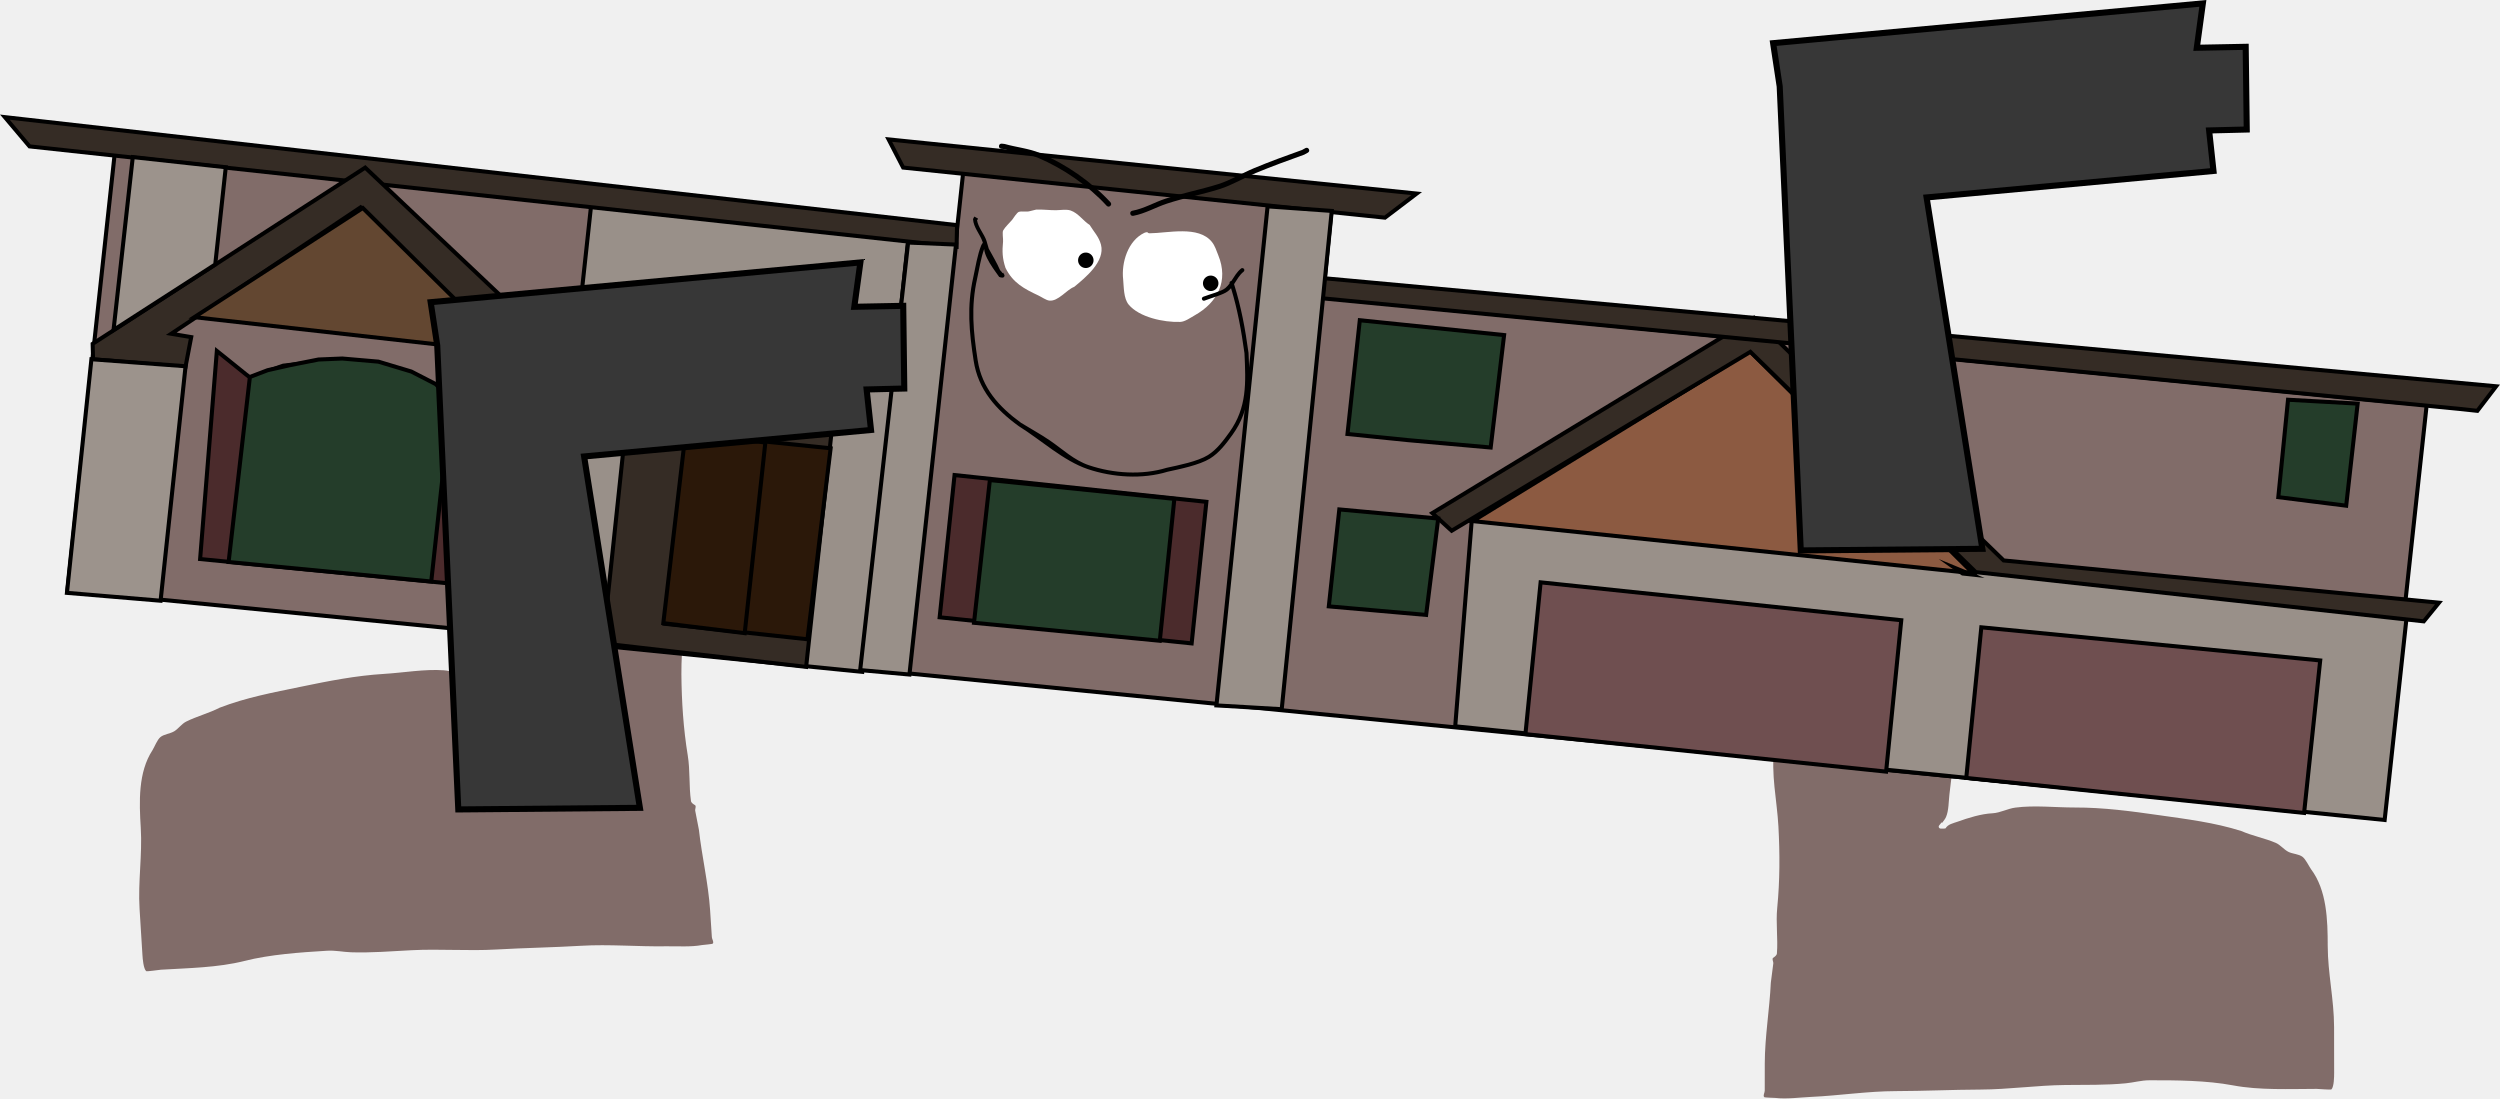
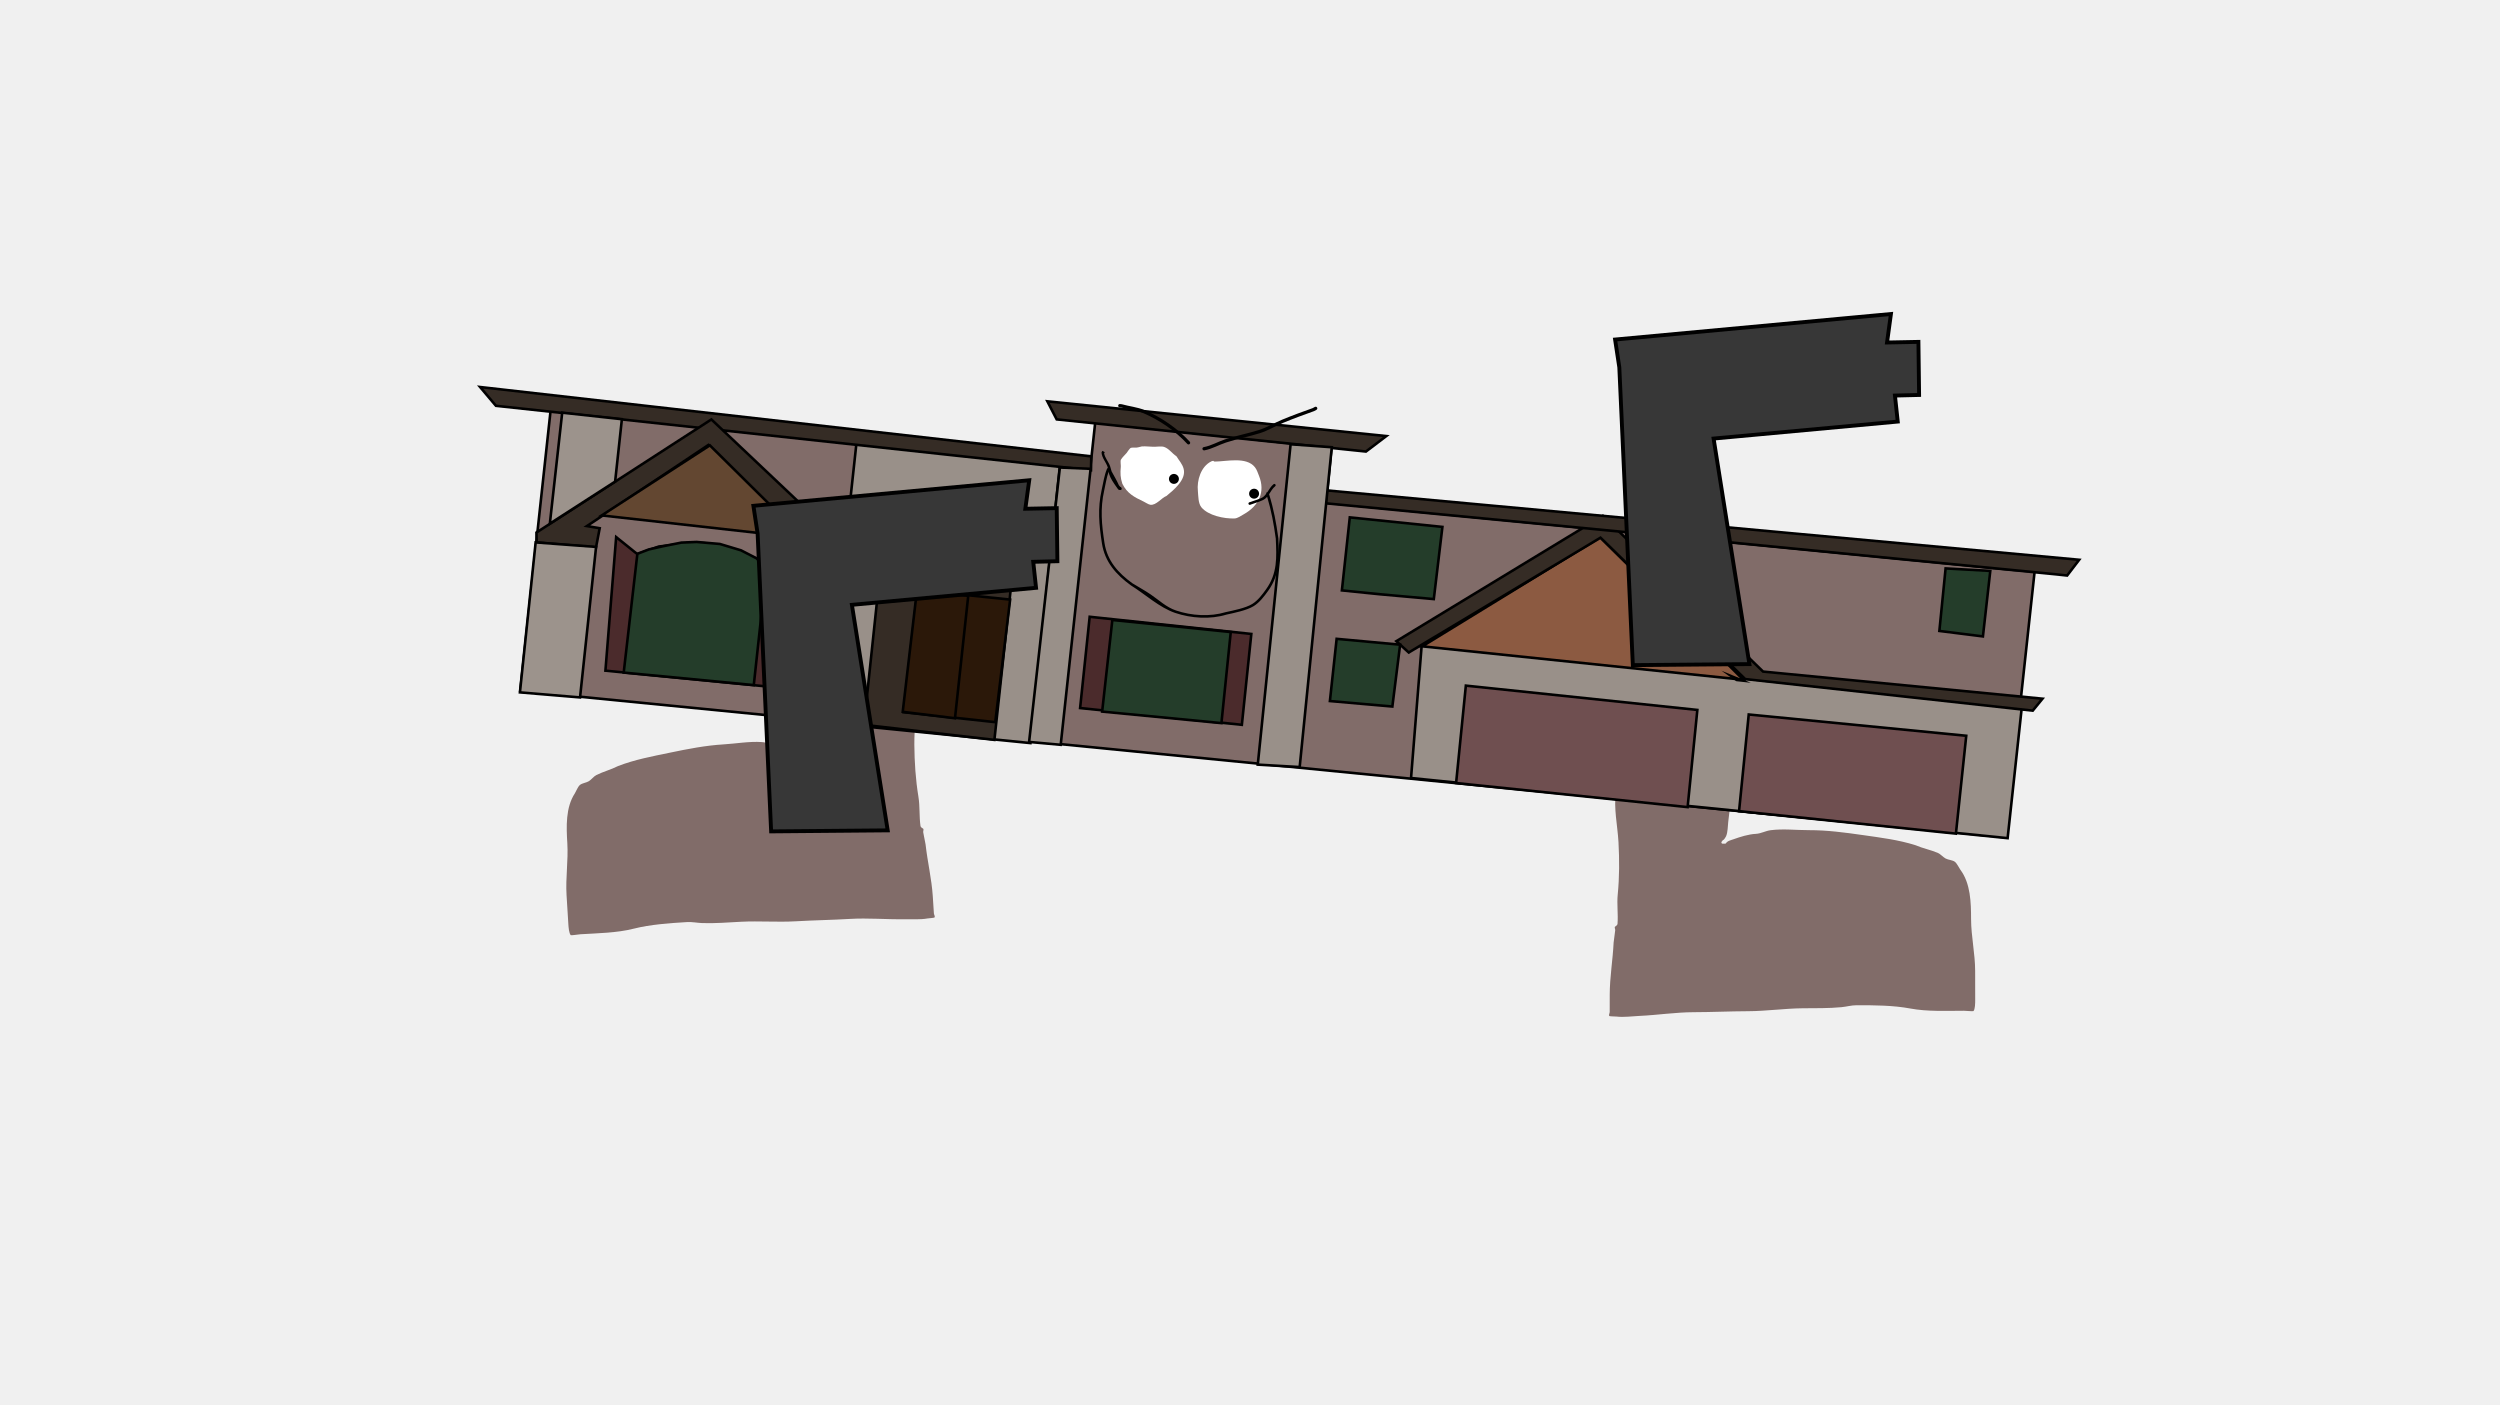
- <svg xmlns="http://www.w3.org/2000/svg" version="1.1" width="615.853" height="270.586" viewBox="0,0,615.853,270.586">
-   <g transform="translate(-23.32249,-30.15714)">
+ <svg xmlns="http://www.w3.org/2000/svg" version="1.1" width="959.459" height="539.039" viewBox="0,0,959.459,539.039">
+   <g transform="translate(159.7297,89.51952)">
    <g data-paper-data="{&quot;isPaintingLayer&quot;:true}" fill-rule="nonzero" stroke-linejoin="miter" stroke-miterlimit="10" stroke-dasharray="" stroke-dashoffset="0" style="mix-blend-mode: normal">
      <path d="M464.948,148.591c-0.445,-0.527 -1.775,-1.854 -2.358,-2.212c-0.417,-0.257 -1.114,0.039 -1.455,-0.305c-0.179,-0.18 -0.383,-0.408 -0.506,-0.538c1.1,0.115 2.189,0.187 3.32,0.185c6.91,-0.011 13.924,0.346 20.754,-0.698c3.66,-0.559 7.233,-0.295 10.916,-0.492c3.337,-0.179 6.585,-0.712 9.938,-0.718c1.41,-0.002 2.637,-0.117 4.018,-0.383c0.509,-0.098 1.052,-0.796 1.467,-0.499c0.415,0.296 -0.395,1.008 -0.497,1.493c-0.25,1.191 -0.642,2.423 -0.767,3.631c-0.252,2.417 0.848,5.861 -0.357,8.02c-0.125,6.717 -1.714,13.229 -2.035,19.903c-0.315,6.558 -1.337,13.134 -1.346,19.609c-0.009,6.687 -0.44,13.255 -1.264,19.899c-0.431,3.475 -0.838,6.931 -1.234,10.41c-0.19,1.667 -0.156,3.963 -0.831,5.515c-0.206,0.474 -0.585,0.956 -0.958,1.44l-0.137,-0.1l-0.605,0.754c-0.066,0.081 -0.106,0.183 -0.106,0.294c0,0.263 0.224,0.476 0.5,0.475l1,-0.002l-0,-0.101l0.174,0.073c0.59,-1.067 1.902,-1.278 3.04,-1.69c2.468,-0.893 5.753,-1.922 8.487,-2.049c1.991,-0.106 3.725,-1.144 5.687,-1.403c4.709,-0.622 9.905,-0.015 14.666,-0.023c7.055,-0.012 13.774,0.896 20.748,1.892c6.838,0.977 13.604,1.802 20.234,3.897c2.732,1.197 5.823,1.776 8.493,2.921c1.116,0.479 1.976,1.605 3.048,2.18c1.013,0.543 2.625,0.565 3.522,1.243c0.831,0.628 1.528,2.219 2.126,3.069c3.911,5.213 4.095,12.553 4.107,18.909c0.012,6.673 1.553,13.203 1.565,19.927c0.007,3.757 0.011,7.517 0.017,11.275c0.002,1 -0.025,3.439 -0.664,4.127c-0.139,0.15 -3.251,-0.125 -3.657,-0.125c-6.652,0.011 -14.077,0.366 -20.581,-0.864c-6.533,-1.225 -13.933,-1.268 -20.579,-1.257c-2.047,0.003 -3.831,0.549 -5.838,0.746c-4.84,0.473 -10.075,0.368 -14.949,0.42c-6.993,0.075 -13.864,1.094 -20.894,1.124c-6.944,0.03 -13.895,0.365 -20.844,0.381c-6.906,0.02 -13.907,1.107 -20.82,1.424c-2.9,0.133 -6.02,0.592 -8.901,0.251c-0.285,-0.034 -2.542,-0.061 -2.665,-0.194c-0.37,-0.398 0.123,-1.06 0.123,-1.593c-0.002,-2.226 0.003,-4.453 0.008,-6.679c0.015,-6.631 1.179,-13.291 1.493,-19.933c0.204,-1.572 0.406,-3.146 0.608,-4.718c0.06,-0.464 -0.419,-1.129 -0.021,-1.401c0.392,-0.268 0.876,-0.613 0.912,-1.071c0.289,-3.723 -0.292,-7.505 0.076,-11.227c0.661,-6.74 0.66,-13.32 0.293,-20.081c-0.364,-6.553 -1.892,-12.864 -0.995,-19.519c0.891,-6.604 1.308,-13.204 1.722,-19.849c0.414,-6.633 1.124,-13.243 2.282,-19.796c0.498,-2.816 1.779,-5.534 2.2,-8.328c0.451,-2.987 -0.387,-5.646 -0.392,-8.541c0,0 0.067,-0.407 -0.433,-0.406c-0.067,0 -0.193,-0.061 -0.243,-0.046c0.3,-2.904 1.16,-6.548 -0.611,-8.646z" data-paper-data="{&quot;noHover&quot;:false,&quot;origItem&quot;:[&quot;Path&quot;,{&quot;applyMatrix&quot;:true,&quot;segments&quot;:[[[468.03134,200.77183],[0.30527,-3.04336],[0.05031,-0.0156]],[[468.20689,200.74722],[-0.06713,0],[0.5,0]],[[468.70689,201.24722],[0,0],[0,3.03472]],[[469.08608,210.19772],[0.45598,-3.13034],[-0.42648,2.92787]],[[466.87422,218.9193],[0.50263,-2.95078],[-1.16952,6.86586]],[[464.56311,239.65292],[0.42559,-6.9513],[-0.42643,6.96497]],[[462.80883,260.44035],[0.90268,-6.92056],[-0.90967,6.97415]],[[463.76772,280.88562],[-0.35206,-6.86907],[0.35432,7.08646]],[[463.4339,301.91889],[0.67356,-7.06328],[-0.37417,3.90028]],[[463.33467,313.68007],[0.29545,-3.90165],[-0.0364,0.48074]],[[462.42077,314.80108],[0.3921,-0.28052],[-0.39806,0.28478]],[[462.43932,316.26928],[0.06048,-0.48569],[-0.20514,1.64751]],[[461.82117,321.21147],[0.20655,-1.64733],[-0.32572,6.96162]],[[460.28729,342.0957],[0.0272,-6.94964],[-0.00913,2.33283]],[[460.26582,349.09418],[0.00222,-2.33285],[-0.00053,0.5578]],[[460.13969,350.76281],[-0.36922,-0.41811],[0.12307,0.13936]],[[462.8037,350.96968],[-0.28515,-0.03591],[2.87984,0.36272]],[[471.7022,350.71975],[-2.90002,0.13451],[6.91361,-0.32066]],[[492.51689,349.25845],[-6.90629,0.00867],[6.9497,-0.00549]],[[513.35113,348.89106],[-6.94441,0.01916],[7.03063,-0.01893]],[[534.23453,347.74818],[-6.9935,0.06622],[4.87343,-0.04615]],[[549.17486,347.33507],[-4.84082,0.48781],[2.00749,-0.20229]],[[555.01119,346.56456],[-2.04692,0],[6.64691,0]],[[575.5787,347.92158],[-6.53074,-1.29493],[6.5023,1.30046]],[[596.15164,348.86694],[-6.65171,0],[0.40588,0]],[[599.80714,349.00455],[-0.13976,0.15721],[0.64049,-0.72044]],[[600.47742,344.68083],[0,1.04801],[0,-3.93809]],[[600.47742,332.86656],[0,3.93809],[0,-7.04769]],[[598.94266,311.98485],[0.00043,6.99458],[-0.0004,-6.66111]],[[594.86514,292.16883],[3.90167,5.47056],[-0.59593,-0.89241]],[[592.74438,288.94959],[0.82995,0.65964],[-0.89558,-0.71179]],[[589.22482,287.64095],[1.0118,0.57121],[-1.07109,-0.60469]],[[586.1808,285.35179],[1.11527,0.50361],[-2.66735,-1.20447]],[[577.78922,282.30441],[2.73005,1.2592],[-6.62657,-2.20678]],[[557.56094,278.18823],[6.83587,1.03575],[-6.97258,-1.05646]],[[536.80167,276.19081],[7.05463,0],[-4.76109,0]],[[522.0666,276.18621],[4.70977,-0.64353],[-1.9622,0.26811]],[[516.37174,277.63991],[1.99125,-0.10792],[-2.7344,0.12834]],[[507.87802,279.76756],[2.46916,-0.9318],[-1.13885,0.42977]],[[504.92409,281.48835],[0.5915,-1.11745],[0,0]],[504.66123,281.45698],[504.66123,281.56303],[[503.66123,281.56303],[0,0],[-0.27614,0]],[[503.16123,281.06303],[0,0.27614],[0,-0.11626]],[[503.26746,280.75486],[-0.06655,0.08492],[0,0]],[503.87355,279.96534],[[504.01042,280.07041],[0,0],[0.3735,-0.50602]],[[504.97011,278.56137],[-0.20703,0.49629],[0.6783,-1.62603]],[[505.80868,272.7723],[-0.19283,1.74739],[0.40234,-3.64588]],[[507.0629,261.84107],[-0.43703,3.64189],[0.83545,-6.96212]],[[508.37943,240.9616],[-0.02069,7.00886],[0.02003,-6.78644]],[[509.77184,220.40407],[-0.32726,6.87253],[0.33309,-6.99482]],[[511.849,199.5447],[-0.13682,7.03998],[1.20865,-2.26119]],[[512.22209,191.13859],[-0.25616,2.5332],[0.12797,-1.26552]],[[512.99693,187.33386],[-0.25205,1.24796],[0.10265,-0.50827]],[[513.51719,185.86785],[0.41469,0.3113],[-0.41496,-0.31151]],[[512.05015,186.38831],[0.5088,-0.10176],[-1.38213,0.27643]],[[508.03345,186.78175],[1.4099,0],[-3.35322,0]],[[498.09923,187.51495],[3.33709,-0.18183],[-3.68398,0.20073]],[[487.18731,188.00965],[3.66102,-0.58011],[-6.83186,1.08254]],[[466.43943,188.7004],[6.91015,0],[-1.13113,0]],[[463.12097,188.49963],[1.0993,0.12191],[0.12274,0.13668]],[[463.56163,188.988],[-0.1785,-0.18934],[0.34065,0.36133]],[[465.01619,189.31],[-0.41676,-0.27003],[0.5817,0.3769]],[[467.43343,191.7101],[-0.44393,-0.55318],[1.76743,2.20238]]],&quot;closed&quot;:true}]}" fill="#816c69" stroke="none" stroke-width="0.5" stroke-linecap="butt" />
      <path d="M182.177,120.181c-0.051,-0.012 -0.173,0.057 -0.24,0.061c-0.499,0.03 -0.407,0.432 -0.407,0.432c0.179,2.89 -0.488,5.595 0.152,8.548c0.598,2.762 2.05,5.395 2.726,8.175c1.572,6.467 2.702,13.02 3.537,19.614c0.837,6.607 1.673,13.167 2.982,19.702c1.319,6.586 0.196,12.979 0.25,19.542c0.064,6.77 0.482,13.337 1.571,20.022c0.604,3.691 0.265,7.502 0.79,11.199c0.065,0.456 0.57,0.769 0.978,1.012c0.414,0.247 -0.021,0.941 0.068,1.4c0.302,1.556 0.604,3.114 0.907,4.671c0.736,6.61 2.321,13.184 2.759,19.8c0.147,2.221 0.293,4.443 0.433,6.665c0.033,0.531 0.568,1.161 0.224,1.582c-0.115,0.14 -2.365,0.307 -2.648,0.359c-2.853,0.52 -5.997,0.255 -8.899,0.303c-6.92,0.113 -13.976,-0.537 -20.87,-0.127c-6.937,0.415 -13.895,0.513 -20.828,0.915c-7.019,0.407 -13.941,-0.183 -20.925,0.177c-4.867,0.251 -10.086,0.682 -14.946,0.51c-2.016,-0.071 -3.831,-0.505 -5.875,-0.381c-6.635,0.402 -14.017,0.905 -20.459,2.534c-6.414,1.632 -13.847,1.739 -20.486,2.141c-0.405,0.025 -3.493,0.493 -3.642,0.352c-0.682,-0.647 -0.864,-3.08 -0.925,-4.078c-0.232,-3.75 -0.468,-7.503 -0.7,-11.253c-0.416,-6.711 0.706,-13.324 0.294,-19.984c-0.393,-6.343 -0.676,-13.68 2.895,-19.126c0.542,-0.886 1.137,-2.517 1.926,-3.195c0.852,-0.732 2.46,-0.854 3.436,-1.459c1.033,-0.641 1.819,-1.818 2.903,-2.365c2.591,-1.308 5.64,-2.078 8.29,-3.443c6.484,-2.503 13.185,-3.747 19.947,-5.147c6.897,-1.428 13.546,-2.751 20.587,-3.178c4.752,-0.288 9.9,-1.216 14.639,-0.888c1.974,0.137 3.771,1.064 5.765,1.046c2.737,-0.043 6.081,0.779 8.601,1.517c1.162,0.34 2.485,0.469 3.142,1.498l0.169,-0.084l0.006,0.101l0.998,-0.06c0.276,-0.017 0.485,-0.242 0.469,-0.505c-0.007,-0.111 -0.053,-0.21 -0.124,-0.287l-0.652,-0.714l-0.13,0.108c-0.403,-0.459 -0.812,-0.917 -1.048,-1.377c-0.773,-1.507 -0.885,-3.8 -1.181,-5.452c-0.617,-3.448 -1.243,-6.871 -1.894,-10.312c-1.245,-6.579 -2.093,-13.107 -2.528,-19.78c-0.42,-6.461 -1.859,-12.961 -2.591,-19.486c-0.745,-6.641 -2.745,-13.041 -3.297,-19.736c-1.34,-2.08 -0.462,-5.585 -0.867,-7.982c-0.202,-1.197 -0.672,-2.403 -0.997,-3.576c-0.132,-0.478 -0.987,-1.137 -0.591,-1.459c0.396,-0.322 0.982,0.341 1.496,0.407c1.396,0.18 2.628,0.217 4.035,0.132c3.347,-0.203 6.623,0.127 9.965,0.098c3.689,-0.032 7.238,-0.518 10.926,-0.187c6.883,0.617 13.861,-0.175 20.758,-0.594c1.129,-0.068 2.211,-0.209 3.301,-0.391c-0.114,0.138 -0.304,0.377 -0.471,0.569c-0.319,0.365 -1.032,0.113 -1.433,0.395c-0.558,0.394 -1.802,1.801 -2.212,2.354c-1.634,2.204 -0.544,5.787 -0.06,8.667z" data-paper-data="{&quot;noHover&quot;:false,&quot;origItem&quot;:[&quot;Path&quot;,{&quot;applyMatrix&quot;:true,&quot;segments&quot;:[[[936.06267,401.54367],[0.61054,-6.08672],[0.10063,-0.03121]],[[936.41378,401.49443],[-0.13425,0],[1,0]],[[937.41378,402.49443],[0,0],[0,6.06943]],[[938.17215,420.39544],[0.91195,-6.26068],[-0.85297,5.85573]],[[933.74845,437.8386],[1.00526,-5.90156],[-2.33904,13.73171]],[[929.12622,479.30585],[0.85118,-13.9026],[-0.85285,13.92993]],[[925.61766,520.8807],[1.80536,-13.84111],[-1.81934,13.9483]],[[927.53544,561.77124],[-0.70413,-13.73814],[0.70865,14.17291]],[[926.8678,603.83778],[1.34712,-14.12656],[-0.74835,7.80057]],[[926.66935,627.36014],[0.59091,-7.8033],[-0.07281,0.96147]],[[924.84154,629.60215],[0.7842,-0.56103],[-0.79612,0.56956]],[[924.87864,632.53856],[0.12095,-0.97138],[-0.41029,3.29502]],[[923.64234,642.42294],[0.4131,-3.29467],[-0.65145,13.92325]],[[920.57458,684.1914],[0.0544,-13.89927],[-0.01826,4.66566]],[[920.53165,698.18835],[0.00443,-4.6657],[-0.00106,1.11559]],[[920.27939,701.52561],[-0.73844,-0.83621],[0.24613,0.27872]],[[925.6074,701.93937],[-0.5703,-0.07183],[5.75969,0.72543]],[[943.4044,701.4395],[-5.80004,0.26901],[13.82722,-0.64132]],[[985.03378,698.5169],[-13.81258,0.01734],[13.8994,-0.01099]],[[1026.70226,697.78213],[-13.88881,0.03833],[14.06125,-0.03785]],[[1068.46906,695.49637],[-13.987,0.13244],[9.74685,-0.09229]],[[1098.34971,694.67014],[-9.68163,0.97562],[4.01498,-0.40459]],[[1110.02238,693.12912],[-4.09384,0],[13.29383,0]],[[1151.1574,695.84315],[-13.06149,-2.58987],[13.0046,2.60092]],[[1192.30327,697.73388],[-13.30342,0],[0.81177,0]],[[1199.61429,698.0091],[-0.27953,0.31442],[1.28098,-1.44089]],[[1200.95484,689.36166],[0,2.09601],[0,-7.87618]],[[1200.95484,665.73311],[0,7.87618],[0,-14.09537]],[[1197.88531,623.96971],[0.00085,13.98916],[-0.00081,-13.32221]],[[1189.73029,584.33766],[7.80335,10.94112],[-1.19186,-1.78483]],[[1185.48876,577.89918],[1.6599,1.31927],[-1.79115,-1.42359]],[[1178.44964,575.2819],[2.02361,1.14243],[-2.14218,-1.20937]],[[1172.3616,570.70359],[2.23055,1.00723],[-5.3347,-2.40894]],[[1155.57844,564.60883],[5.4601,2.5184],[-13.25314,-4.41356]],[[1115.12189,556.37646],[13.67173,2.07149],[-13.94517,-2.11292]],[[1073.60335,552.38162],[14.10925,0],[-9.52217,0]],[[1044.1332,552.37241],[9.41953,-1.28706],[-3.92441,0.53622]],[[1032.74348,555.27981],[3.9825,-0.21584],[-5.4688,0.25667]],[[1015.75603,559.53511],[4.93832,-1.86359],[-2.2777,0.85954]],[[1009.84819,562.9767],[1.183,-2.23491],[0,0]],[1009.32246,562.91396],[1009.32246,563.12605],[[1007.32246,563.12605],[0,0],[-0.55228,0]],[[1006.32246,562.12605],[0,0.55228],[0,-0.23252]],[[1006.53492,561.50971],[-0.13311,0.16984],[0,0]],[1007.7471,559.93068],[[1008.02083,560.14081],[0,0],[0.747,-1.01203]],[[1009.94023,557.12275],[-0.41406,0.99258],[1.35661,-3.25207]],[[1011.61736,545.54459],[-0.38566,3.49478],[0.80468,-7.29176]],[[1014.12579,523.68213],[-0.87405,7.28378],[1.67091,-13.92424]],[[1016.75886,481.92319],[-0.04137,14.01772],[0.04007,-13.57289]],[[1019.54368,440.80815],[-0.65453,13.74505],[0.66617,-13.98964]],[[1023.69799,399.08941],[-0.27364,14.07995],[2.41729,-4.52238]],[[1024.44418,382.27717],[-0.51232,5.0664],[0.25594,-2.53105]],[[1025.99386,374.66773],[-0.5041,2.49593],[0.20531,-1.01654]],[[1027.03438,371.73569],[0.82938,0.6226],[-0.82993,-0.62301]],[[1024.10031,372.77663],[1.0176,-0.20352],[-2.76426,0.55285]],[[1016.06689,373.56351],[2.81979,0],[-6.70643,0]],[[996.19847,375.0299],[6.67418,-0.36366],[-7.36795,0.40146]],[[974.37461,376.0193],[7.32205,-1.16021],[-13.66372,2.16508]],[[932.87887,377.4008],[13.8203,0],[-2.26225,0]],[[926.24195,376.99926],[2.1986,0.24383],[0.24549,0.27336]],[[927.12326,377.976],[-0.357,-0.37867],[0.6813,0.72266]],[[930.03238,378.61999],[-0.83352,-0.54006],[1.16339,0.75379]],[[934.86686,383.4202],[-0.88786,-1.10635],[3.53486,4.40477]]],&quot;closed&quot;:true}],&quot;index&quot;:null}" fill="#816c69" stroke="none" stroke-width="0.5" stroke-linecap="butt" />
      <g>
        <g>
          <g stroke="#000000" stroke-width="1" stroke-linecap="round">
            <path d="M39.925,175.618l11.646,-107.517l207.084,22.431l1.937,-17.884l90.714,9.631l-2.098,21.12l263.139,25.746l8.771,0.735l-11.047,101.981z" fill="#816c69" />
            <path d="M157.343,187.82l11.623,-107.304l78.103,8.46l-11.331,106.689z" fill="#999089" />
            <path d="M616.112,182.759l-5.35,49.394l-228.959,-23.078l4.125,-51.422l229.257,24.488z" fill="#999089" />
            <path d="M386.104,158.533l68.294,-41.887l54.94,54.718z" fill="#8c5a41" />
            <path d="M504.789,170.011l3.977,1.637l-1.964,-0.213z" fill="none" />
            <path d="M516.903,168.221l107.241,10.41l-3.748,4.591l-110.352,-12.126l-55.531,-54.265l-73.588,44.07l-4.767,-4.35l79.263,-48.108z" fill="#352c25" />
            <path d="M349.06,103.643l0.512,-4.942l288.656,26.615l-4.629,6.047l-4.106,-0.445l-167.548,-16.426z" fill="#352c25" />
            <path d="M242.225,64.499l130.084,13.342l-7.813,5.934l-118.687,-12.339z" fill="#352c25" />
            <path d="M258.971,90.955l-228.372,-24.737l-6.083,-7.207l234.566,26.614z" fill="#352c25" />
            <path d="M604.111,129.585l-2.826,25.144l-16.721,-2.103l2.395,-23.997z" fill="#243d2a" />
            <path d="M507.692,221.793l3.713,-37.103l83.479,8.166l-3.967,37.563z" fill="#6f4f50" />
            <path d="M399.098,211.004l3.744,-37.392l88.841,9.331l-3.734,37.296z" fill="#6f4f50" />
            <path d="M254.797,182.222l3.673,-35.037l62.035,6.598l-3.631,34.871z" fill="#4b2b2c" />
            <path d="M263.258,183.577l3.91,-35.158l45.445,4.63l-3.582,34.95z" fill="#243d2a" />
            <path d="M171.836,188.652l8.747,-82.636l4.684,-2.001l9.1,-1.06l7.552,0.039l12.392,1.537l11.426,3.624l5.189,2.997l-9.022,83.288z" fill="#352c25" />
            <path d="M222.233,187.633l-35.221,-3.815l5.385,-46.883l35.545,3.655z" fill="#2b1809" />
            <path d="M211.861,139.165l-5.087,46.964l-20.052,-2.464l5.486,-46.872z" fill="#2b1809" />
            <path d="M228.482,136.533l-37.24,-4.034l2.625,-23.29l3.772,-1.832l5.78,-1.517l4.364,-0.696l8.69,0.844l6.034,0.848l5.958,2.496l3.285,1.72z" fill="#090909" />
            <path d="M138.014,174.273l-65.394,-6.402l4.123,-51.257l2.255,1.803l4.883,3.938l1.037,0.794l4.781,-1.723l3.396,-1.191l7.343,-0.861l5.081,-0.716l5.582,0.312l4.924,0.728l8.744,2.701l7.719,4.148l2.586,2.521l2.29,-2.285l2.53,-1.674l3.727,-0.473l-5.055,48.55z" fill="#4b2b2c" />
            <path d="M134.42,128.512l-4.863,44.894l-49.92,-4.798l5.244,-45.583l4.367,-1.67l5.547,-1.25l6.991,-1.386l5.846,-0.243l8.902,0.769l8.109,2.437l5.996,3.085z" fill="#243d2a" />
            <path d="M161.262,116.831l-1.005,4.567l-8.871,-1.058l-39.236,-39.101l-46.64,31.138l4.914,0.825l-1.409,7.348l-22.77,-1.882l-0.098,-3.81l67.139,-43.408z" fill="#352c25" />
            <path d="M112.696,81.396l35.967,35.581l-77.475,-8.684z" fill="#634731" />
            <path d="M322.98,203.928l12.602,-122.938l15.806,1.128l-12.326,122.749z" fill="#999089" />
            <path d="M247.036,89.908l11.79,0.498l-11.473,105.915l-12.134,-1.095z" fill="#999089" />
            <path d="M163.726,129.202l-13.189,-1.721l0.094,-3.692l14.017,1.616z" fill="#352c25" />
            <path d="M163.829,129.189l-6.403,58.17l-12.323,-1.237l5.343,-58.748z" fill="#9c938c" />
            <path d="M45.841,118.649l23.194,1.733l-6.154,57.759l-23.07,-1.939z" fill="#9c938c" />
            <path d="M51.292,111.446l4.741,-42.593l22.906,2.506l-2.594,23.951z" fill="#9c938c" />
            <path d="M393.844,112.702l-3.307,27.698l-20.529,-1.834l-14.745,-1.5l3.035,-28.019z" fill="#243d2a" />
            <path d="M353.251,155.65l24.364,2.249l-2.98,23.739l-23.97,-2.109z" fill="#243d2a" />
          </g>
          <path d="M306.493,87.626c4.443,-0.017 12.085,-2.011 15.39,2.159c0.755,0.952 1.102,2.15 1.553,3.258c2.557,6.28 -0.085,11.594 -5.856,14.822c-1.004,0.562 -2.359,1.557 -3.522,1.592c-4.044,0.146 -10.117,-1.144 -12.704,-4.273c-1.254,-1.517 -1.179,-4.345 -1.353,-6.191c-0.464,-4.139 1.17,-9.547 5.209,-11.472c0.209,-0.1 0.461,-0.154 0.732,-0.179c0.176,0.285 0.55,0.284 0.55,0.284z" data-paper-data="{&quot;noHover&quot;:false,&quot;origItem&quot;:[&quot;Path&quot;,{&quot;applyMatrix&quot;:true,&quot;segments&quot;:[[[280.57114,132.11231],[0.24194,0.31213],[-0.31493,0.06475]],[[279.73784,132.41383],[0.23281,-0.14357],[-4.48957,2.76866]],[[275.107,146.4721],[-1.06967,-4.79248],[0.4376,2.14144]],[[277.4676,153.53313],[-1.66272,-1.61891],[3.42848,3.33815]],[[292.84617,156.91157],[-4.72073,0.68487],[1.35845,-0.18869]],[[296.75617,154.60614],[-1.10575,0.78581],[6.35384,-4.51544]],[[301.72346,136.55739],[3.7938,7.03563],[-0.66888,-1.2418]],[[299.49869,132.94711],[1.00516,1.02],[-4.40232,-4.46732]],[[281.25032,132.37586],[5.20505,-0.58374],[0,0]]],&quot;closed&quot;:true}]}" fill="#ffffff" stroke="none" stroke-width="0.5" stroke-linecap="butt" />
          <path d="M283.417,81.945c1.046,-0.007 2.608,-0.288 3.631,0.063c1.921,0.659 3.076,2.538 4.703,3.561c0.997,1.65 2.268,2.891 2.786,4.855c1.089,4.132 -3.866,8.149 -6.6,10.401c-1.883,0.7 -3.934,3.641 -6.143,3.381c-0.766,-0.09 -1.908,-0.899 -2.623,-1.234c-3.593,-1.687 -6.336,-3.139 -8.156,-6.83c-0.778,-2.352 -0.833,-4.026 -0.597,-6.518c0.058,-0.616 -0.244,-2.224 0.034,-2.713c0.508,-0.894 1.517,-1.78 2.179,-2.572c0.345,-0.412 1.181,-1.863 1.714,-2.001c0.88,-0.227 1.744,0.124 2.798,-0.196c0.475,-0.109 0.941,-0.236 1.404,-0.346c1.609,-0.083 3.295,0.159 4.87,0.148z" data-paper-data="{&quot;noHover&quot;:false,&quot;origItem&quot;:[&quot;Path&quot;,{&quot;applyMatrix&quot;:true,&quot;segments&quot;:[[[247.74944,129.096],[1.87542,-0.30119],[-0.52807,0.18739]],[[246.15338,129.67651],[0.54253,-0.18834],[-1.19358,0.50883]],[[242.90759,130.2554],[1.00212,-0.37815],[-0.60753,0.22925]],[[241.15936,132.81009],[0.35167,-0.52718],[-0.67487,1.01169]],[[238.93851,136.08955],[0.48199,-1.11177],[-0.26369,0.60823]],[[239.24623,139.26365],[-0.00986,-0.72923],[0.03991,2.95034]],[[240.76989,146.79951],[-1.21096,-2.65802],[2.60196,4.09492]],[[251.15837,153.73863],[-4.42548,-1.52091],[0.88053,0.30261]],[[254.37606,154.85173],[-0.9092,-0.00863],[2.62129,0.02488]],[[261.1161,150.12213],[-2.11778,1.05889],[2.91842,-2.98609]],[[267.51703,137.14639],[1.80126,4.70443],[-0.85642,-2.23675]],[[263.64689,131.82913],[1.37785,1.8069],[-2.03746,-0.99231]],[[257.70334,128.26637],[2.33477,0.52887],[-1.2438,-0.28174]],[[253.45458,128.65572],[1.22482,-0.14142],[-1.8445,0.21297]]],&quot;closed&quot;:true}]}" fill="#ffffff" stroke="none" stroke-width="0.5" stroke-linecap="butt" />
          <path d="M288.904,94.071c0.114,-1.048 1.055,-1.806 2.103,-1.692c1.048,0.114 1.806,1.055 1.692,2.103c-0.114,1.048 -1.055,1.806 -2.103,1.692c-1.048,-0.114 -1.806,-1.055 -1.692,-2.103z" fill="#000000" stroke="none" stroke-width="0.5" stroke-linecap="butt" />
          <path d="M319.67,99.744c0.114,-1.048 1.055,-1.806 2.103,-1.692c1.048,0.114 1.806,1.055 1.692,2.103c-0.114,1.048 -1.055,1.806 -2.103,1.692c-1.048,-0.114 -1.806,-1.055 -1.692,-2.103z" fill="#000000" stroke="none" stroke-width="0.5" stroke-linecap="butt" />
          <path d="M269.418,66.111c0.069,-0.633 0.701,-0.564 0.701,-0.564l0.703,0.078c2.808,0.798 5.994,1.108 8.667,2.221c6.397,2.714 12.669,7.028 17.379,12.132c0,0 0.431,0.468 -0.037,0.899c-0.468,0.431 -0.899,-0.037 -0.899,-0.037c-4.572,-4.979 -10.711,-9.18 -16.94,-11.822c-2.556,-1.109 -5.712,-1.361 -8.415,-2.144l-0.595,-0.062c0,0 -0.633,-0.069 -0.564,-0.701z" fill="#000000" stroke="none" stroke-width="0.5" stroke-linecap="butt" />
          <path d="M345.748,66.902c0.307,0.557 -0.251,0.864 -0.251,0.864l-0.894,0.49c-3.982,1.428 -8.007,2.892 -11.913,4.518c-2.987,1.244 -5.84,2.992 -8.928,3.963c-4.27,1.336 -8.717,2.185 -12.953,3.574c-2.814,0.923 -5.365,2.461 -8.305,3.012c0,0 -0.626,0.116 -0.742,-0.509c-0.116,-0.626 0.509,-0.742 0.509,-0.742c2.878,-0.529 5.386,-2.066 8.141,-2.97c4.242,-1.392 8.694,-2.242 12.97,-3.58c3.049,-0.948 5.872,-2.696 8.819,-3.923c3.893,-1.621 7.906,-3.093 11.88,-4.504l0.803,-0.444c0,0 0.557,-0.307 0.864,0.251z" fill="#000000" stroke="none" stroke-width="0.5" stroke-linecap="butt" />
          <path d="M319.434,103.91c-0.174,-0.469 0.295,-0.643 0.295,-0.643l0.207,-0.077c1.284,-0.512 4.286,-1.27 5.226,-2.061c0.406,-0.341 0.748,-0.731 1.059,-1.145c-0.024,-0.113 -0.065,-0.466 0.332,-0.593c0.036,-0.012 0.071,-0.02 0.103,-0.024c0.719,-1.072 1.346,-2.218 2.382,-3.056c0,0 0.39,-0.313 0.703,0.076c0.313,0.39 -0.076,0.703 -0.076,0.703c-1.029,0.822 -1.633,1.986 -2.345,3.061c1.766,5.624 2.761,11.064 3.562,16.921c0.356,7.484 0.635,13.855 -3.913,20.162c-1.533,2.126 -3.288,4.481 -5.572,5.883c-2.633,1.617 -7.399,2.586 -10.435,3.245c-6.206,1.901 -13.506,1.429 -19.679,-0.646c-6.004,-2.03 -11.585,-7.217 -16.989,-10.573c-5.627,-4.074 -10.022,-8.983 -11.119,-16.103c-1.107,-7.185 -1.71,-13.39 -0.105,-20.537c0.597,-2.65 0.982,-5.494 2.008,-8.003l0.035,-0.033l-0.012,-0.007l0.334,-0.52c-0.024,-0.073 -0.048,-0.146 -0.072,-0.219c-0.639,-1.907 -2.214,-3.496 -2.349,-5.588c0.104,-0.21 0.208,-0.42 0.311,-0.63l0.865,0.468l0.018,0.002c-0.001,0.002 -0.002,0.004 -0.004,0.006l0.037,0.02c0,0 -0.029,0.266 -0.239,0.388c0.29,1.842 1.771,3.384 2.338,5.123c0.203,0.621 0.373,1.257 0.551,1.895c0.955,1.752 2.034,3.562 2.792,5.309c0.22,0.225 0.427,0.452 0.606,0.724l0.152,-0.09l0.263,0.443c0.055,0.091 0.082,0.2 0.07,0.313c-0.03,0.275 -0.276,0.473 -0.551,0.443l-0.517,-0.056l0.01,-0.094l-0.227,0.018c-0.319,-0.46 -0.75,-1.045 -1.208,-1.699c-0.155,-0.21 -0.302,-0.428 -0.435,-0.634c-0.991,-1.476 -1.97,-3.185 -2.084,-4.587c-0.831,2.296 -1.183,4.854 -1.717,7.23c-1.58,7.021 -0.97,13.106 0.118,20.166c1.054,6.839 5.291,11.512 10.688,15.425c2.348,1.456 4.791,2.77 7.073,4.328c3.179,2.171 5.954,4.88 9.677,6.127c5.996,2.021 13.081,2.469 19.108,0.626c2.92,-0.635 7.637,-1.559 10.162,-3.128c2.168,-1.347 3.825,-3.59 5.286,-5.617c4.4,-6.101 4.066,-12.241 3.728,-19.485c-0.764,-5.545 -1.693,-10.706 -3.306,-16.017c-0.234,0.272 -0.491,0.526 -0.781,0.753c-1.149,0.898 -4.037,1.638 -5.495,2.22l-0.229,0.085c0,0 -0.469,0.174 -0.643,-0.295z" fill="#000000" stroke="none" stroke-width="0.5" stroke-linecap="butt" />
        </g>
        <path d="M460.117,40.792l105.859,-9.801l-1.493,10.935l12.046,-0.236l0.259,20.371l-9.272,0.229l1.077,9.98l-70.674,6.523l13.741,86.559l-44.736,0.394l-5.188,-114.298z" fill="#373737" stroke="#000000" stroke-width="1.5" stroke-linecap="round" />
        <path d="M129.411,104.599l105.859,-9.801l-1.493,10.935l12.046,-0.236l0.259,20.371l-9.272,0.229l1.077,9.98l-70.674,6.523l13.741,86.559l-44.736,0.394l-5.188,-114.298z" fill="#373737" stroke="#000000" stroke-width="1.5" stroke-linecap="round" />
      </g>
+       <path d="M-159.73,449.52v-539.039h959.459v539.039z" fill="none" stroke="#f00000" stroke-width="0" stroke-linecap="butt" />
    </g>
  </g>
</svg>
